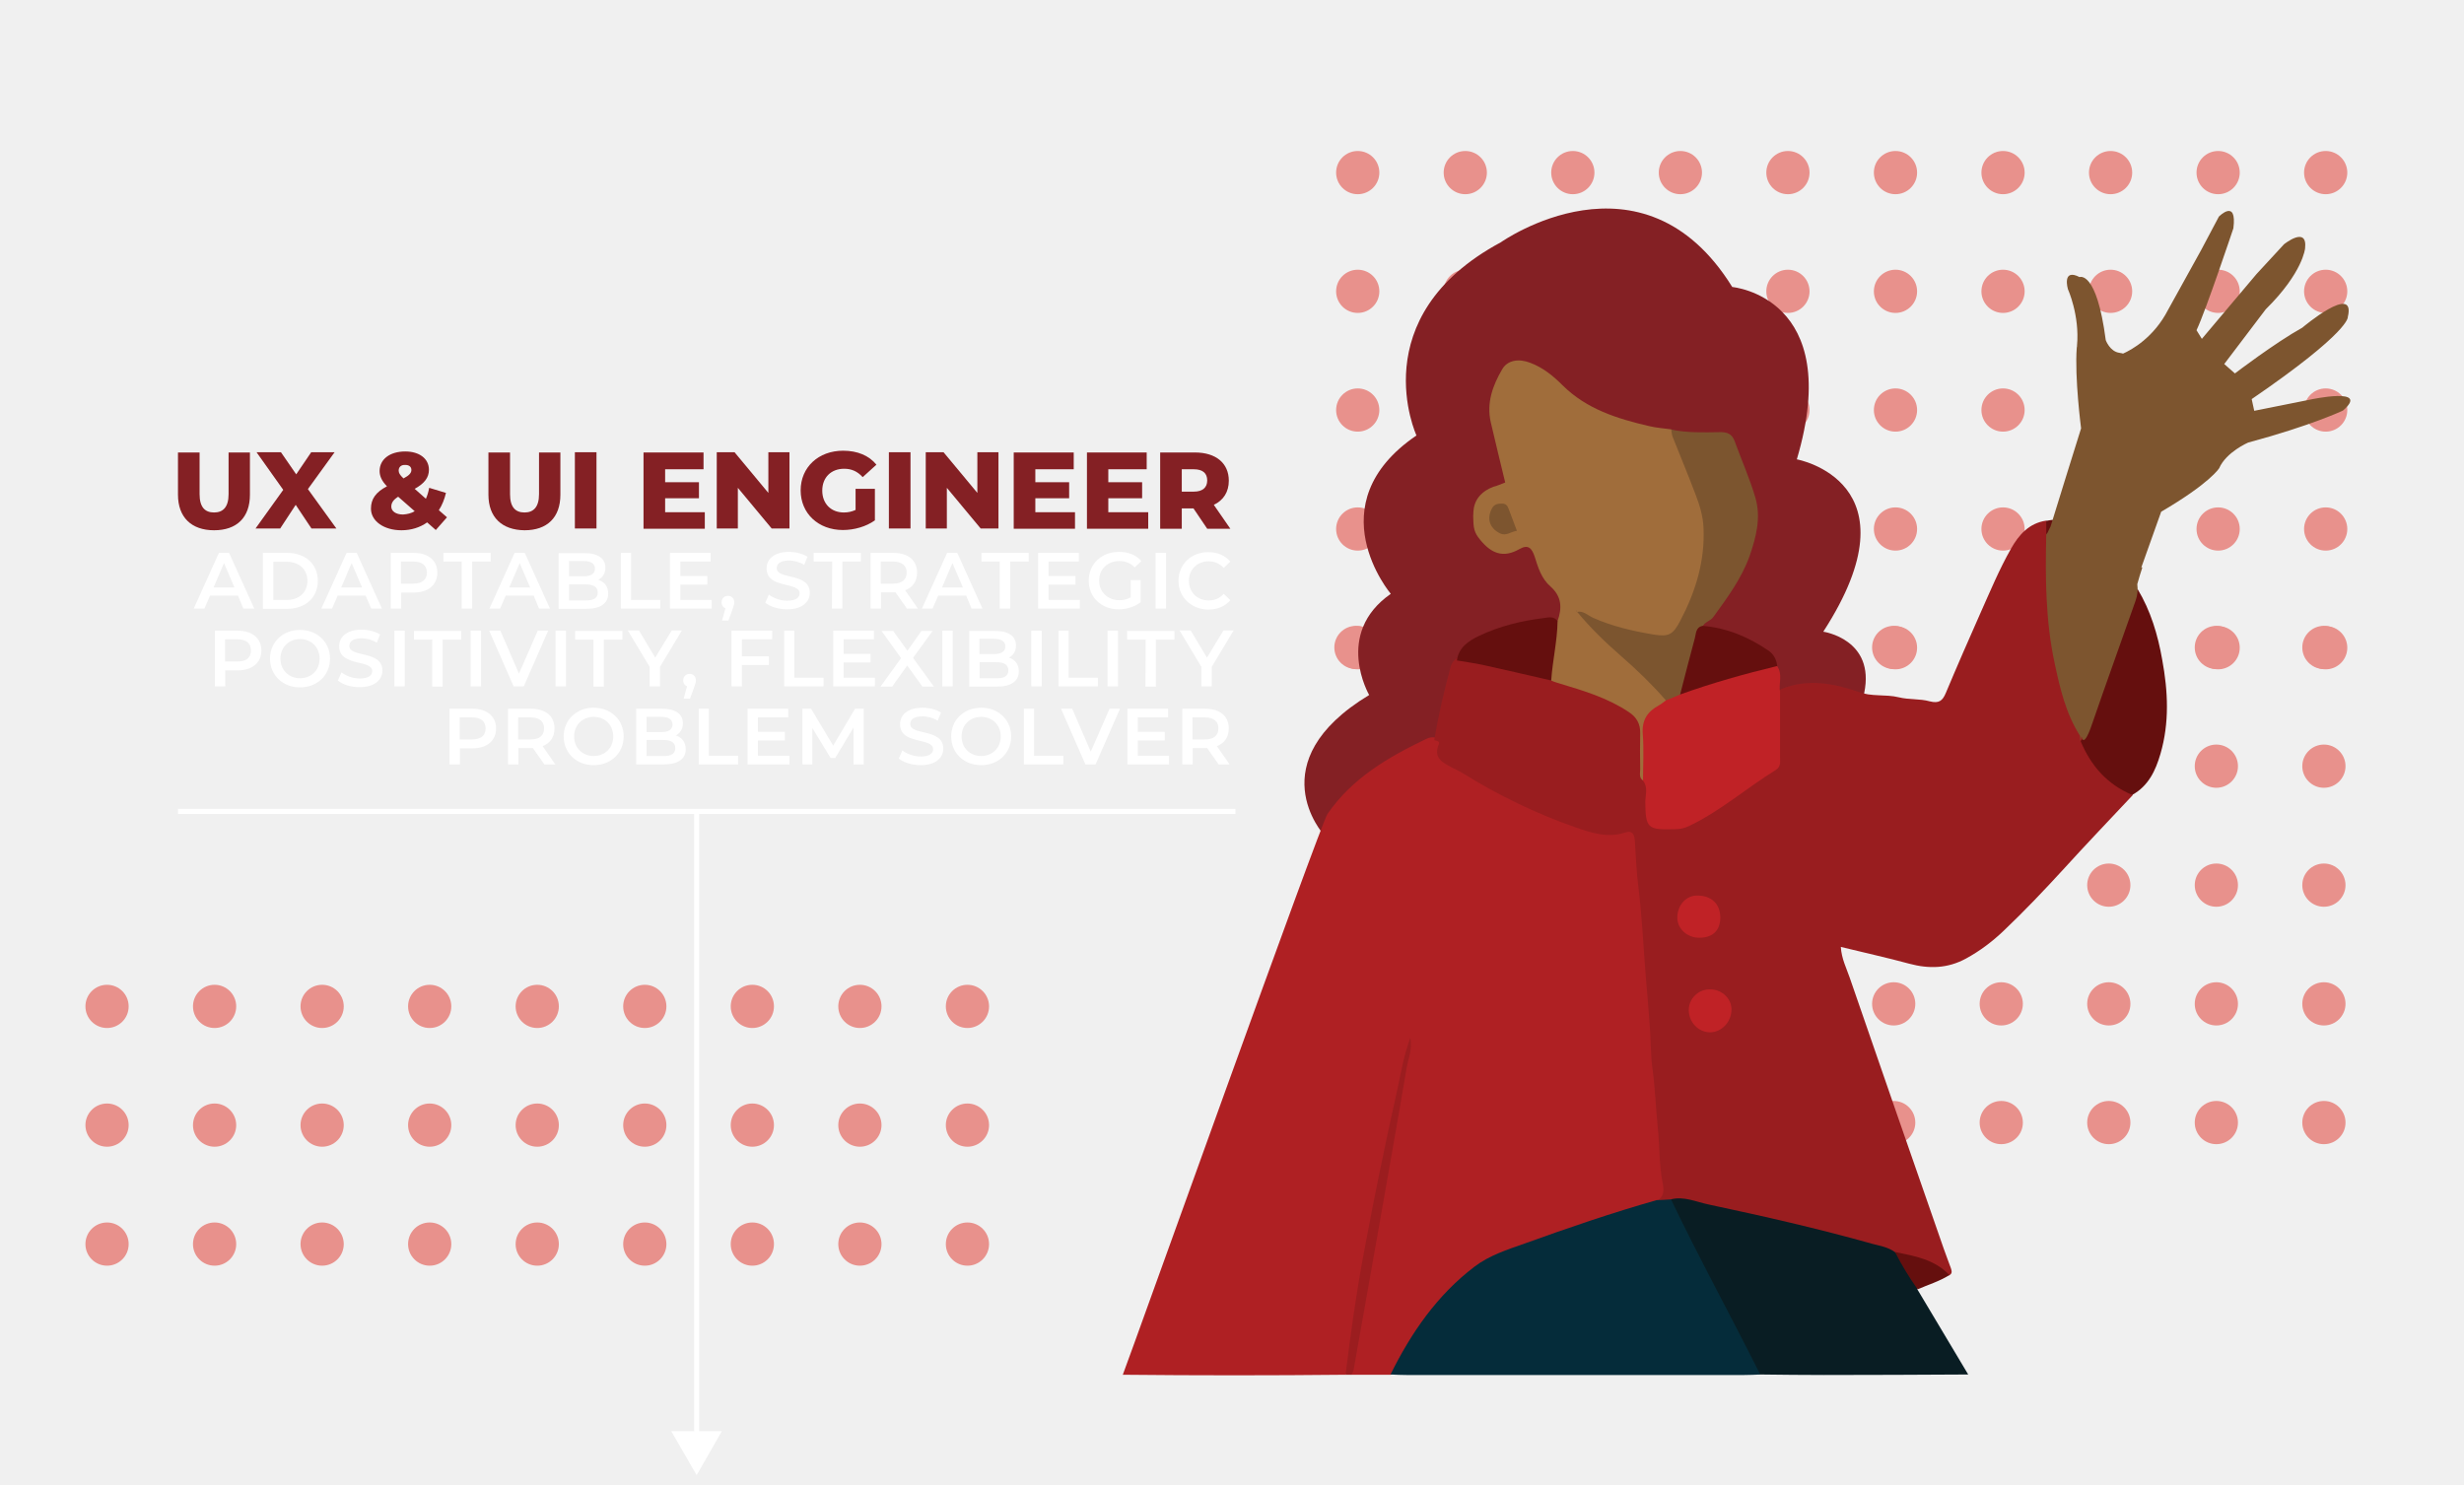
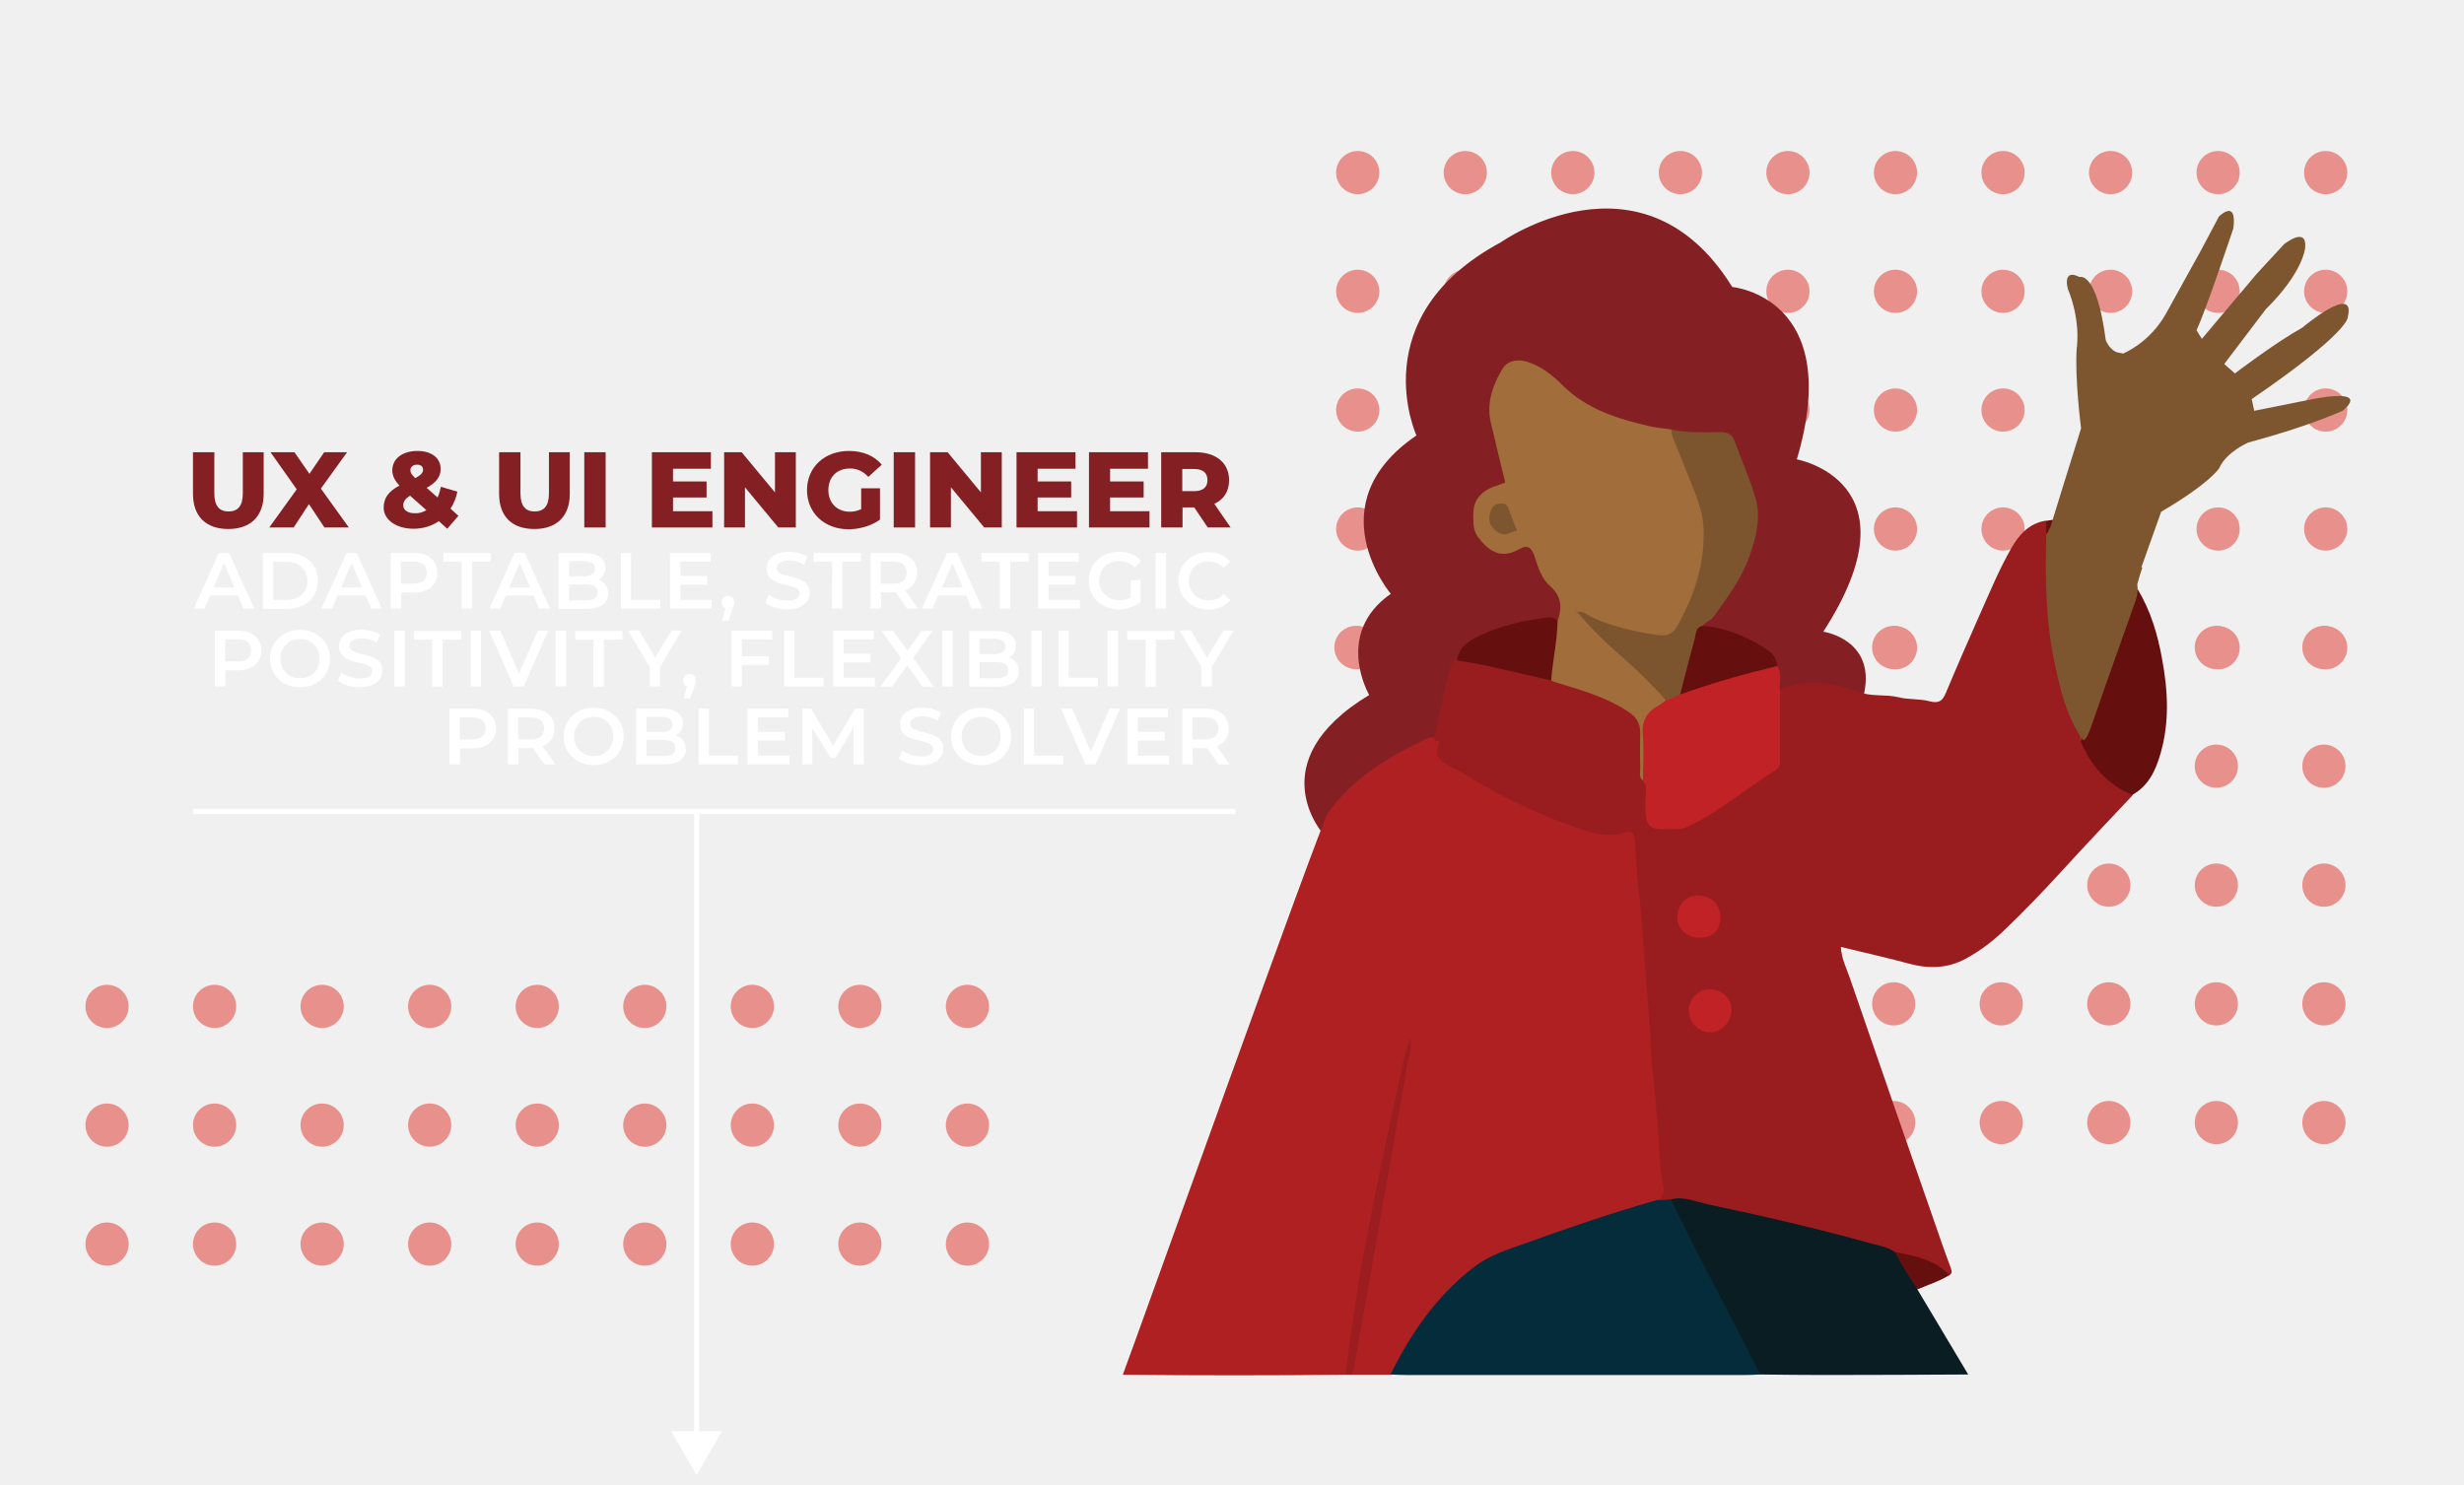
<svg xmlns="http://www.w3.org/2000/svg" version="1.1" id="Layer_1" x="0px" y="0px" viewBox="0 0 969.1 583.9" style="enable-background:new 0 0 969.1 583.9;" xml:space="preserve">
  <style type="text/css">
	.st0{fill:#E8918C;}
	.st1{fill:#842024;}
	.st2{fill:#AF2023;}
	.st3{fill:#991D1F;}
	.st4{fill:#091D23;}
	.st5{fill:#650F0E;}
	.st6{fill:#052C3A;}
	.st7{fill:#9B1D1F;}
	.st8{fill:#A06D3B;}
	.st9{fill:#C02226;}
	.st10{fill:#7C552F;}
	.st11{fill:#7D552F;}
	.st12{fill:none;stroke:#FFFFFF;stroke-width:2;stroke-miterlimit:10;}
	.st13{fill:#FFFFFF;}
</style>
  <g id="Layer_2_1_">
</g>
  <g id="Layer_4_copy">
    <g>
      <g>
        <g>
          <circle class="st0" cx="380.5" cy="395.9" r="8.5" />
          <circle class="st0" cx="380.5" cy="442.6" r="8.5" />
          <circle class="st0" cx="380.5" cy="489.4" r="8.5" />
        </g>
        <g>
          <circle class="st0" cx="338.2" cy="395.9" r="8.5" />
          <circle class="st0" cx="338.2" cy="442.6" r="8.5" />
          <circle class="st0" cx="338.2" cy="489.4" r="8.5" />
        </g>
        <g>
          <circle class="st0" cx="295.9" cy="395.9" r="8.5" />
          <circle class="st0" cx="295.9" cy="442.6" r="8.5" />
          <circle class="st0" cx="295.9" cy="489.4" r="8.5" />
        </g>
        <g>
          <circle class="st0" cx="253.6" cy="395.9" r="8.5" />
          <circle class="st0" cx="253.6" cy="442.6" r="8.5" />
          <circle class="st0" cx="253.6" cy="489.4" r="8.5" />
        </g>
        <g>
          <circle class="st0" cx="211.3" cy="395.9" r="8.5" />
          <circle class="st0" cx="211.3" cy="442.6" r="8.5" />
          <circle class="st0" cx="211.3" cy="489.4" r="8.5" />
        </g>
        <g>
          <circle class="st0" cx="169" cy="395.9" r="8.5" />
          <circle class="st0" cx="169" cy="442.6" r="8.5" />
          <circle class="st0" cx="169" cy="489.4" r="8.5" />
        </g>
        <g>
          <circle class="st0" cx="126.7" cy="395.9" r="8.5" />
          <circle class="st0" cx="126.7" cy="442.6" r="8.5" />
          <circle class="st0" cx="126.7" cy="489.4" r="8.5" />
        </g>
        <g>
          <circle class="st0" cx="84.4" cy="395.9" r="8.5" />
          <circle class="st0" cx="84.4" cy="442.6" r="8.5" />
          <circle class="st0" cx="84.4" cy="489.4" r="8.5" />
        </g>
        <g>
          <circle class="st0" cx="42.1" cy="395.9" r="8.5" />
          <circle class="st0" cx="42.1" cy="442.6" r="8.5" />
          <circle class="st0" cx="42.1" cy="489.4" r="8.5" />
        </g>
      </g>
    </g>
    <g>
      <g>
        <g>
          <circle class="st0" cx="914.7" cy="67.9" r="8.5" />
          <circle class="st0" cx="914.7" cy="114.6" r="8.5" />
          <circle class="st0" cx="914.7" cy="161.3" r="8.5" />
          <circle class="st0" cx="914.7" cy="208.1" r="8.5" />
          <circle class="st0" cx="914.7" cy="254.8" r="8.5" />
        </g>
        <g>
          <circle class="st0" cx="872.4" cy="67.9" r="8.5" />
          <circle class="st0" cx="872.4" cy="114.6" r="8.5" />
          <circle class="st0" cx="872.4" cy="161.3" r="8.5" />
          <circle class="st0" cx="872.4" cy="208.1" r="8.5" />
          <circle class="st0" cx="872.4" cy="254.8" r="8.5" />
        </g>
        <g>
          <circle class="st0" cx="830.1" cy="67.9" r="8.5" />
          <circle class="st0" cx="830.1" cy="114.6" r="8.5" />
          <circle class="st0" cx="830.1" cy="161.3" r="8.5" />
          <circle class="st0" cx="830.1" cy="208.1" r="8.5" />
          <circle class="st0" cx="830.1" cy="254.8" r="8.5" />
        </g>
        <g>
          <circle class="st0" cx="787.8" cy="67.9" r="8.5" />
          <circle class="st0" cx="787.8" cy="114.6" r="8.5" />
          <circle class="st0" cx="787.8" cy="161.3" r="8.5" />
          <circle class="st0" cx="787.8" cy="208.1" r="8.5" />
          <circle class="st0" cx="787.8" cy="254.8" r="8.5" />
        </g>
        <g>
          <circle class="st0" cx="745.5" cy="67.9" r="8.5" />
          <circle class="st0" cx="745.5" cy="114.6" r="8.5" />
          <circle class="st0" cx="745.5" cy="161.3" r="8.5" />
          <circle class="st0" cx="745.5" cy="208.1" r="8.5" />
          <circle class="st0" cx="745.5" cy="254.8" r="8.5" />
        </g>
        <g>
          <circle class="st0" cx="703.2" cy="67.9" r="8.5" />
          <circle class="st0" cx="703.2" cy="114.6" r="8.5" />
          <circle class="st0" cx="703.2" cy="161.3" r="8.5" />
          <circle class="st0" cx="703.2" cy="208.1" r="8.5" />
          <circle class="st0" cx="703.2" cy="254.8" r="8.5" />
        </g>
        <g>
          <circle class="st0" cx="660.9" cy="67.9" r="8.5" />
          <circle class="st0" cx="660.9" cy="114.6" r="8.5" />
          <circle class="st0" cx="660.9" cy="161.3" r="8.5" />
          <circle class="st0" cx="660.9" cy="208.1" r="8.5" />
          <circle class="st0" cx="660.9" cy="254.8" r="8.5" />
        </g>
        <g>
          <circle class="st0" cx="618.6" cy="67.9" r="8.5" />
          <circle class="st0" cx="618.6" cy="114.6" r="8.5" />
          <circle class="st0" cx="618.6" cy="161.3" r="8.5" />
          <circle class="st0" cx="618.6" cy="208.1" r="8.5" />
          <circle class="st0" cx="618.6" cy="254.8" r="8.5" />
        </g>
        <g>
          <circle class="st0" cx="576.3" cy="67.9" r="8.5" />
          <circle class="st0" cx="576.3" cy="114.6" r="8.5" />
          <circle class="st0" cx="576.3" cy="161.3" r="8.5" />
          <circle class="st0" cx="576.3" cy="208.1" r="8.5" />
          <circle class="st0" cx="576.3" cy="254.8" r="8.5" />
        </g>
        <g>
          <circle class="st0" cx="534" cy="67.9" r="8.5" />
          <circle class="st0" cx="534" cy="114.6" r="8.5" />
          <circle class="st0" cx="534" cy="161.3" r="8.5" />
          <circle class="st0" cx="534" cy="208.1" r="8.5" />
          <circle class="st0" cx="534" cy="254.8" r="8.5" />
        </g>
      </g>
      <g>
        <g>
          <circle class="st0" cx="914" cy="254.7" r="8.5" />
          <circle class="st0" cx="914" cy="301.4" r="8.5" />
          <circle class="st0" cx="914" cy="348.2" r="8.5" />
          <circle class="st0" cx="914" cy="394.9" r="8.5" />
          <circle class="st0" cx="914" cy="441.6" r="8.5" />
        </g>
        <g>
          <circle class="st0" cx="871.7" cy="254.7" r="8.5" />
          <circle class="st0" cx="871.7" cy="301.4" r="8.5" />
          <circle class="st0" cx="871.7" cy="348.2" r="8.5" />
          <circle class="st0" cx="871.7" cy="394.9" r="8.5" />
          <circle class="st0" cx="871.7" cy="441.6" r="8.5" />
        </g>
        <g>
          <circle class="st0" cx="829.4" cy="254.7" r="8.5" />
          <circle class="st0" cx="829.4" cy="301.4" r="8.5" />
          <circle class="st0" cx="829.4" cy="348.2" r="8.5" />
          <circle class="st0" cx="829.4" cy="394.9" r="8.5" />
          <circle class="st0" cx="829.4" cy="441.6" r="8.5" />
        </g>
        <g>
          <circle class="st0" cx="787.1" cy="254.7" r="8.5" />
          <circle class="st0" cx="787.1" cy="301.4" r="8.5" />
          <circle class="st0" cx="787.1" cy="348.2" r="8.5" />
          <circle class="st0" cx="787.1" cy="394.9" r="8.5" />
          <circle class="st0" cx="787.1" cy="441.6" r="8.5" />
        </g>
        <g>
          <circle class="st0" cx="744.8" cy="254.7" r="8.5" />
          <circle class="st0" cx="744.8" cy="301.4" r="8.5" />
          <circle class="st0" cx="744.8" cy="348.2" r="8.5" />
          <circle class="st0" cx="744.8" cy="394.9" r="8.5" />
          <circle class="st0" cx="744.8" cy="441.6" r="8.5" />
        </g>
        <g>
          <circle class="st0" cx="702.5" cy="254.7" r="8.5" />
          <circle class="st0" cx="702.5" cy="301.4" r="8.5" />
          <circle class="st0" cx="702.5" cy="348.2" r="8.5" />
          <circle class="st0" cx="702.5" cy="394.9" r="8.5" />
          <circle class="st0" cx="702.5" cy="441.6" r="8.5" />
        </g>
        <g>
          <circle class="st0" cx="660.2" cy="254.7" r="8.5" />
          <circle class="st0" cx="660.2" cy="301.4" r="8.5" />
          <circle class="st0" cx="660.2" cy="348.2" r="8.5" />
          <circle class="st0" cx="660.2" cy="394.9" r="8.5" />
          <circle class="st0" cx="660.2" cy="441.6" r="8.5" />
        </g>
        <g>
          <circle class="st0" cx="617.9" cy="254.7" r="8.5" />
          <circle class="st0" cx="617.9" cy="301.4" r="8.5" />
          <circle class="st0" cx="617.9" cy="348.2" r="8.5" />
          <circle class="st0" cx="617.9" cy="394.9" r="8.5" />
          <circle class="st0" cx="617.9" cy="441.6" r="8.5" />
        </g>
        <g>
          <circle class="st0" cx="575.6" cy="254.7" r="8.5" />
          <circle class="st0" cx="575.6" cy="301.4" r="8.5" />
          <circle class="st0" cx="575.6" cy="348.2" r="8.5" />
          <circle class="st0" cx="575.6" cy="394.9" r="8.5" />
          <circle class="st0" cx="575.6" cy="441.6" r="8.5" />
        </g>
        <g>
          <circle class="st0" cx="533.3" cy="254.7" r="8.5" />
          <circle class="st0" cx="533.3" cy="301.4" r="8.5" />
          <circle class="st0" cx="533.3" cy="348.2" r="8.5" />
          <circle class="st0" cx="533.3" cy="394.9" r="8.5" />
          <circle class="st0" cx="533.3" cy="441.6" r="8.5" />
        </g>
      </g>
    </g>
  </g>
  <g id="Layer_1_1_">
    <g>
      <path class="st1" d="M520.6,328.3c0,0-25.8-28.5,17.9-54.9c0,0-14-24.1,8.5-39.8c0,0-29.7-35.2,10.1-62.3c0,0-21.5-46.6,33.2-76    c0,0,55.7-39.4,91,17.6c0,0,44.3,3.9,25.4,67.8c0,0,48.6,8.8,10.4,67.8c0,0,20.5,2.9,16.1,24.1    C728.9,293.9,883.7,349.3,520.6,328.3z" />
      <path class="st2" d="M529.2,540.8c-29.2,0.3-58.4,0.3-87.6,0c4.1-10.7,77.7-216.5,80.5-220.6c9.7-14.1,23.8-22.3,38.8-29.5    c1.4-0.7,2.9-0.9,4.4-0.3c0.7,0.3,1.6,0.8,1.6,1.5c0.5,6.2,5.4,8.4,9.9,11c15.2,8.6,30.5,16.8,47.3,21.7c4.3,1.3,8.7,1.9,13.3,1.4    c5.1-0.5,6.9,1,7.5,6c1.7,13,2.3,26,3.4,39.1c1.4,17.1,2.7,34.2,4.1,51.4c1.2,14.7,2.3,29.4,3.4,44.1c0.2,2.5-0.5,4.8-2.7,6.4    c-1.8,1.5-4,2-6.1,2.7c-15.6,4.5-30.8,10.5-46.4,15.2c-17.9,5.4-30.3,17.2-40.7,31.8c-2.9,4.1-5.6,8.4-8.1,12.8    c-1.2,2.1-2.6,4.1-4.8,5.3c-5.2,0-10.4,0-15.6,0c-1.2-6.6,1-12.9,2-19.3c2.6-16.5,5.5-33,8.7-49.4c3.7-19,7.3-38,11.2-57    c0.3-1.2,0.3-2.6,0.6-2.8c-1.5,6.9-21.7,115.3-22.5,122.3C531.2,536.8,531,539.1,529.2,540.8z" />
      <path class="st3" d="M835.9,309.4c-8-4.5-12.7-11.9-16.9-19.7c-4.6-11.2-8-22.8-10-34.8c-2.4-14.8-1.8-29.7-2.1-44.6    c-0.5-1.9-0.4-4-2.1-5.5c-6.8,1-10.8,5.6-13.9,11.1c-4.6,8.1-8.2,16.8-12,25.3c-4.6,10.4-9.2,20.9-13.6,31.4    c-1.3,3.1-2.7,4.2-6.3,3.3c-3.9-1.1-8.2-0.6-12.2-1.6c-5.3-1.3-10.9-0.1-16-2.2c-10-3.4-20.1-5.2-30.3-1c-2.4,2.1-2.3,5-2.4,7.7    c-0.1,5.8,0,11.6-0.1,17.4c0,2.6-0.7,4.8-2.9,6.3c-9.3,6.2-18.1,13.2-27.9,18.6c-3.7,2-7.5,3.1-11.8,2.8c-3.8-0.2-5.9-1.7-5.8-5.8    c0.1-4.1,0.2-8.2-1.3-12.2c-2.4-5-1.6-10.3-1.4-15.5c0.3-6.6-2.5-11.1-8.1-14.1c-8.9-4.8-18.4-8.4-28.4-10.4    c-9.6-2.9-19.4-5.3-29.3-7.1c-2.7-0.5-5.5-1.3-8.2,0.2c-1.1,0.8-1.9,1.8-2.3,3.1c-2.6,9.6-4.9,19.3-6.5,29.1    c0.9,0.2,2.3,0.4,1.8,1.5c-2.3,5.5,1.5,7.3,5.3,9.3c1.3,0.7,2.7,1.3,4,2.1c14,8.7,28.8,15.9,44.3,21.3c6.2,2.2,12.8,4.4,19.7,2.1    c2.6-0.9,3.6,0.5,3.8,3.2c0.4,6.1,0.6,12.3,1.4,18.4c1.4,11.3,1.9,22.6,2.8,33.9c0.6,7,1.2,14.1,1.7,21.2c0.4,5.4,0.3,10.8,1,16.1    c1.1,7.7,1.3,15.6,2.1,23.3c0.8,7.4,0.5,14.9,2,22.2c0.5,2.5,0.4,4.9-2.1,6.4c1.3,2,3.2,2,5.2,1.9c1.3-0.3,2.4-0.6,3.8-0.3    c28.1,6,56.1,12,83.6,20.3c1.9,0.2,3.6,0.8,5.4,1.3c5.8,1.7,10.9,4.8,16.7,6.3c1.4-0.7,1-1.8,0.7-2.8c-0.9-2.6-2-5.2-2.9-7.9    c-12.3-35.4-24.7-70.9-36.9-106.4c-1.3-3.8-3.2-7.4-3.5-12.1c9.3,2.3,18.1,4.2,26.9,6.6c7.8,2.1,15.1,1.9,22.3-2    c5.5-3,10.4-6.7,14.9-11c8.1-7.7,15.9-15.9,23.5-24.2c8.9-9.8,18.1-19.4,27.2-29.1C838.4,311,837.2,310.1,835.9,309.4z" />
      <path class="st4" d="M657.2,471.8c5.1-1.3,9.9,1,14.7,2c21.6,4.6,43.2,9.5,64.5,15.5c3,0.8,6.2,1.3,8.8,3.2    c5,3.7,8.3,8.4,8.9,14.7c6.7,11.2,13.3,22.3,20,33.5c-18.9,0.1-37.8,0.2-56.7,0.2c-8.4,0-16.8-0.1-25.2-0.2    c-2.5-0.9-3.8-2.9-4.9-5.1c-9.4-18.9-19.7-37.3-28.7-56.4C657.6,476.9,655.8,474.6,657.2,471.8z" />
      <path class="st5" d="M818.3,291.5c1.7-1.4,1.9-3.5,2.6-5.4c6.2-17.5,12.4-35,18.7-52.5c0.2-0.7,0.7-1.3,1.1-1.9    c5.2,8.6,8,18.1,9.7,27.8c2.3,12.4,2.9,24.8-0.7,37.1c-1.9,6.5-4.7,12.6-11.1,16.1C828.8,308.6,822.3,301.2,818.3,291.5z" />
      <path class="st5" d="M754.2,507.2c-3.3-4.7-6.3-9.6-8.9-14.7c7.7,1.6,15.6,2.9,21.4,9.1C762.7,504.1,758.3,505.4,754.2,507.2z" />
      <path class="st5" d="M804.8,204.9c0,1.9,0,3.7,0,5.6c1.2-1.8,4.6-3.5,2.5-6C807,204.5,805.2,204.8,804.8,204.9z" />
      <path class="st6" d="M657.2,471.8c11.1,23.2,23.6,45.9,35.1,68.9c-2.1,0.1-4.1,0.2-6.2,0.2c-44.3,0-88.6,0-133,0    c-2.1,0-4.1-0.1-6.2-0.2c8.1-16.4,18.3-31.2,33-42.4c5.9-4.5,12.9-6.7,19.7-9.1c17.2-6.2,34.4-12.1,52-17.1    C653.6,472.1,655.4,471.9,657.2,471.8z" />
      <path class="st7" d="M529.2,540.8c2-16,4.2-32,7.2-47.9c4-21.6,8.4-43,13.2-64.4c1.4-6.4,2.4-13,5.1-20.3    c0.8,4.9-0.8,8.2-1.4,11.6c-2.7,15.9-5.5,31.8-8.3,47.7c-1.9,11-3.9,21.9-5.8,32.9c-2.3,12.8-4.5,25.6-6.8,38.4    c-0.1,0.7-0.6,1.4-0.9,2C530.7,540.8,529.9,540.8,529.2,540.8z" />
      <path class="st8" d="M612.6,244.3c1.8-5.1,1.7-9.6-2.8-13.6c-3.5-3-4.9-7.5-6.2-11.7c-1.1-3.3-2.5-5-6-3c-6.3,3.6-11,1.8-15.4-3.6    c-2.5-3-2.7-4.6-2.8-9.5c0.3-0.7-1.1-7.9,7.9-11.4c1.4-0.3,2.8-1,4.7-1.7c-1.9-8-3.9-15.9-5.7-23.8c-1.7-7.5,0.8-14.4,4.5-20.7    c2.1-3.7,6.6-4.3,11-2.6c5.1,1.9,9.1,5.2,12.8,8.9c9.5,9.4,21.5,13.1,33.9,16c2.9,0.7,5.9,0.9,8.8,1.3c2.2,1.6,3.4,3.9,4.4,6.4    c2.3,5.9,4.6,11.9,6.9,17.8c7.4,19.4,2.4,37.1-7.3,54.2c-1.7,3-4.6,4.6-8,4.4c-10.9-0.8-21.6-2.4-30.5-9.4c0.1,0.1-0.1,0,0,0    c10.5,8.9,20.5,18.1,30.1,27.8c1.8,1.8,3.9,3.7,2.8,6.8c-7.3,5-7.8,12.3-7.3,20.2c0.2,3.4,1,7.2-2.1,10c-1.8-1.1-1.2-3-1.2-4.6    c-0.1-4.7-0.1-9.4,0-14c0.1-3.7-1.4-6.4-4.5-8.4c-8.2-5.5-17.5-8.3-26.8-11.1c-1.2-0.4-2.5-0.7-3.7-1.3c-3.1-3.2-1.4-7.1-1-10.5    C609.7,252.8,608.9,247.9,612.6,244.3z" />
      <path class="st9" d="M646.2,307.1c0-6.1,0.4-12.3-0.1-18.4c-0.4-5.5,1.9-8.8,6.3-11.2c1-0.5,1.8-1.3,2.7-1.9    c1-2.6,3.1-3.5,5.6-3.9c10.2-4.9,21.1-7.3,31.9-10.1c2.2-0.5,4.4-1.2,6.4,0.5c2.2,3.2,0.5,6.8,1.1,10.1c0,8.6,0,17.2,0,25.7    c0,1.8,0.4,3.7-1.7,5c-11.5,7.1-21.8,16.2-34.2,22.1c-1.7,0.8-3.5,1.2-5.4,1.2c-10.9,0.3-11.6-0.3-11.7-11    C647.2,312.5,648.2,309.6,646.2,307.1z" />
      <path class="st5" d="M612.6,244.3c-0.1,7.9-2,15.6-2.5,23.4c-9.1-2.1-18.1-4.2-27.2-6.2c-3.3-0.7-6.6-1.1-9.9-1.7    c0.7-5.1,4.6-7.7,8.6-9.6c8.1-3.9,16.8-6,25.8-7.1C609.2,242.8,611.2,242.4,612.6,244.3z" />
      <path class="st9" d="M668.3,368.9c-4.6,0-8.5-3.4-8.6-7.7c-0.1-4.9,3.3-9.1,8.1-8.9c5.1,0.1,8.8,3,8.8,8.8    C676.5,366.1,673.6,368.9,668.3,368.9z" />
      <path class="st9" d="M672.4,389.2c4.6-0.1,8.5,3.4,8.6,7.7c0.1,5-3.8,9.2-8.5,9.2c-4.6-0.1-8.3-4-8.3-8.8    C664.2,392.9,667.9,389.2,672.4,389.2z" />
      <path class="st10" d="M660.8,273.2c-1.9,0.8-3.7,1.6-5.6,2.3c-5.4-6.2-11.3-11.9-17.5-17.3s-12.1-11.1-17.4-17.5l0,0    c2.5-0.5,4.2,1.4,6.2,2.3c7.6,3.4,15.5,5.2,23.7,6.6c6.2,1,7.8,0.1,10.7-5.5c6-11.4,9.7-23.4,9.1-36.5c-0.2-4.6-1.5-8.8-3.1-13    c-2.9-7.7-6.1-15.3-9.1-22.9c-0.3-0.8-0.3-1.8-0.5-2.7c6.3,1.3,12.6,1.1,19,1c3-0.1,5,0.7,6,3.7c2.7,7.4,5.9,14.6,8.1,22.1    c2.3,7.8,0.3,15.5-2.3,23c-3.2,8.9-8.8,16.4-14.3,24c-1.1,1.5-3.3,1.8-4.2,3.7c-1,7.9-3.9,15.4-5.9,23.1    C663.4,271,662,272.1,660.8,273.2z" />
      <path class="st5" d="M660.8,273.2c1.9-7.4,3.8-14.8,5.8-22.2c0.5-1.8,0.3-4.3,3.1-4.8c9.5,0.8,18,4.4,25.8,9.7    c2.1,1.4,3.2,3.6,3.5,6.1C686.1,265.1,673.3,268.7,660.8,273.2z" />
      <path class="st11" d="M596.6,208.8c-2.6,0.4-4.2,2.2-6.7,1c-4.1-2.1-5.3-5.9-3-10c0.9-1.5,2.3-1.7,3.8-1.7c1.6,0,2.2,0.8,2.7,2.2    C594.3,202.9,595.4,205.4,596.6,208.8z" />
      <path class="st10" d="M620.3,240.7c-0.2-0.2-0.3-0.3-0.5-0.5c0.1,0,0.2,0,0.3,0.1C620.2,240.5,620.2,240.6,620.3,240.7    L620.3,240.7z" />
      <path class="st11" d="M908.6,157.2l-22,4.4l-1-4.6c39-26.7,37.8-32.3,37.8-32.3c3.3-13.7-17.9,4.2-17.9,4.2    c-10.8,6-26.5,18-26.5,18l-4.2-3.7l16.3-21.5c14.7-14.5,15.5-24,15.5-24c1-9.1-8.3-1.6-8.3-1.6l-10.8,11.7L866,133.3l-2.1-3.4    c3.6-7.5,14.5-40.1,14.5-40.1c1.5-11.9-5.7-4.6-5.7-4.6l-7,13.2l-13,23.5c-5.6,10.9-14.3,15.7-17.7,17.2c-0.3-0.1-0.7-0.2-1.4-0.3    c-3.8-0.5-5.4-5-5.4-5c-3.6-27.6-10.3-24.8-10.3-24.8c-7-3.6-4.6,4.7-4.6,4.7s4.7,10.4,3.6,22.2c0,0.3,0,0.6-0.1,0.8    c-0.9,11.9,1.7,31.8,1.7,31.8s-12,38.4-12,38.6c-1.2,2.2-0.8,2.1-1.7,3.1c-0.4,17-0.3,34,3.3,50.7c2.1,9.9,4.4,19.8,10,28.6l0.1,2    l0.5-1.9c0.8,4.8,3.6-3.1,4.3-5.3c5.5-16,11.3-31.9,16.9-47.9c0.8-2.2,1-4.3,0.7-6.6c0.6-2.2,1.3-4.5,2-6.6c-0.1,0-0.2,0-0.4,0    l7.8-21.9c19.2-11.2,22.8-17.1,22.8-17.1c2.8-6.4,11.4-10.1,11.4-10.1c24.9-6.7,37.3-12.6,37.3-12.6    C932.5,152,908.6,157.2,908.6,157.2z" />
    </g>
  </g>
-   <line class="st12" x1="70" y1="319.2" x2="485.9" y2="319.2" />
+   <line class="st12" x1="75.9" y1="319.2" x2="485.9" y2="319.2" />
  <g>
    <g>
      <line class="st12" x1="274" y1="318.4" x2="274" y2="565.9" />
      <g>
        <polygon class="st13" points="264,563 274,580.3 283.9,563    " />
      </g>
    </g>
  </g>
  <g>
    <path class="st13" d="M93.6,234.3h-11l-2.2,5.1h-4.2l9.9-21.9h4l9.9,21.9h-4.3L93.6,234.3z M92.2,231.1l-4.1-9.6l-4.1,9.6H92.2z" />
    <path class="st13" d="M103.4,217.5h9.6c7.1,0,12,4.4,12,11s-4.9,11-12,11h-9.6V217.5z M112.8,236c4.9,0,8.1-3,8.1-7.5   s-3.2-7.5-8.1-7.5h-5.3v15H112.8z" />
    <path class="st13" d="M143.8,234.3h-11l-2.2,5.1h-4.2l9.9-21.9h4l9.9,21.9H146L143.8,234.3z M142.4,231.1l-4.1-9.6l-4.1,9.6H142.4z   " />
    <path class="st13" d="M172,225.3c0,4.8-3.6,7.8-9.3,7.8h-4.9v6.3h-4.1v-21.9h9C168.4,217.5,172,220.4,172,225.3z M167.9,225.3   c0-2.8-1.8-4.4-5.4-4.4h-4.8v8.7h4.8C166,229.6,167.9,228,167.9,225.3z" />
    <path class="st13" d="M181.7,220.9h-7.3v-3.4H193v3.4h-7.3v18.5h-4.1v-18.5H181.7z" />
    <path class="st13" d="M209.9,234.3h-11l-2.2,5.1h-4.2l9.9-21.9h4l9.9,21.9H212L209.9,234.3z M208.5,231.1l-4.1-9.6l-4.1,9.6H208.5z   " />
    <path class="st13" d="M239.2,233.5c0,3.8-2.9,6-8.6,6h-10.9v-21.9H230c5.3,0,8.1,2.2,8.1,5.7c0,2.3-1.1,3.9-2.8,4.8   C237.6,228.8,239.2,230.6,239.2,233.5z M223.8,220.7v6h5.8c2.8,0,4.4-1,4.4-3s-1.6-3-4.4-3H223.8z M235.1,233.1   c0-2.2-1.7-3.2-4.7-3.2h-6.6v6.3h6.6C233.4,236.2,235.1,235.3,235.1,233.1z" />
    <path class="st13" d="M244.1,217.5h4.1V236h11.5v3.4h-15.5v-21.9H244.1z" />
    <path class="st13" d="M279.9,236v3.4h-16.4v-21.9h16v3.4h-11.9v5.7h10.6v3.4h-10.6v6L279.9,236L279.9,236z" />
    <path class="st13" d="M288.8,237c0,0.7-0.2,1.3-0.7,2.7l-1.6,4.4H284l1.3-4.8c-0.9-0.4-1.5-1.2-1.5-2.3c0-1.6,1.1-2.6,2.5-2.6   C287.8,234.4,288.8,235.5,288.8,237z" />
    <path class="st13" d="M301,237.1l1.4-3.2c1.8,1.4,4.5,2.4,7.2,2.4c3.4,0,4.9-1.2,4.9-2.9c0-4.7-13-1.6-13-9.8   c0-3.5,2.8-6.5,8.8-6.5c2.6,0,5.4,0.7,7.3,1.9l-1.3,3.2c-2-1.2-4.1-1.7-6-1.7c-3.4,0-4.8,1.3-4.8,3c0,4.7,13,1.6,13,9.7   c0,3.5-2.9,6.5-8.9,6.5C306.3,239.7,302.9,238.7,301,237.1z" />
    <path class="st13" d="M327.3,220.9H320v-3.4h18.6v3.4h-7.3v18.5h-4.1L327.3,220.9L327.3,220.9z" />
    <path class="st13" d="M356.7,239.4l-4.5-6.4c-0.3,0-0.6,0-0.8,0h-4.9v6.4h-4.1v-21.9h9c5.8,0,9.3,2.9,9.3,7.8   c0,3.3-1.7,5.8-4.7,6.9l5,7.2H356.7z M351.2,220.9h-4.8v8.7h4.8c3.6,0,5.4-1.6,5.4-4.4C356.6,222.5,354.7,220.9,351.2,220.9z" />
    <path class="st13" d="M380,234.3h-11l-2.2,5.1h-4.2l9.9-21.9h4l9.9,21.9h-4.3L380,234.3z M378.7,231.1l-4.1-9.6l-4.1,9.6H378.7z" />
    <path class="st13" d="M393.2,220.9H386v-3.4h18.6v3.4h-7.3v18.5h-4.1V220.9z" />
    <path class="st13" d="M424.7,236v3.4h-16.4v-21.9h16v3.4h-11.9v5.7H423v3.4h-10.6v6L424.7,236L424.7,236z" />
    <path class="st13" d="M444.7,228.2h3.9v8.7c-2.3,1.8-5.5,2.8-8.6,2.8c-6.8,0-11.8-4.7-11.8-11.3c0-6.5,5-11.3,11.9-11.3   c3.7,0,6.7,1.2,8.8,3.6l-2.6,2.5c-1.7-1.7-3.7-2.5-6-2.5c-4.7,0-8,3.2-8,7.7c0,4.4,3.3,7.7,7.9,7.7c1.6,0,3.1-0.3,4.5-1.1   L444.7,228.2L444.7,228.2z" />
    <path class="st13" d="M454.5,217.5h4.1v21.9h-4.1V217.5z" />
    <path class="st13" d="M463.5,228.5c0-6.5,5-11.3,11.7-11.3c3.6,0,6.6,1.3,8.7,3.7l-2.6,2.5c-1.6-1.7-3.6-2.6-5.9-2.6   c-4.5,0-7.8,3.2-7.8,7.7s3.3,7.7,7.8,7.7c2.3,0,4.3-0.8,5.9-2.6l2.6,2.5c-2,2.4-5.1,3.7-8.7,3.7C468.6,239.7,463.5,235,463.5,228.5   z" />
    <path class="st13" d="M102.8,255.9c0,4.8-3.6,7.8-9.3,7.8h-4.9v6.3h-4.1v-21.9h9C99.2,248.1,102.8,251.1,102.8,255.9z M98.7,255.9   c0-2.8-1.8-4.4-5.4-4.4h-4.8v8.7h4.8C96.9,260.3,98.7,258.7,98.7,255.9z" />
    <path class="st13" d="M106.2,259.1c0-6.5,5-11.3,11.8-11.3s11.8,4.8,11.8,11.3s-5,11.3-11.8,11.3S106.2,265.6,106.2,259.1z    M125.7,259.1c0-4.5-3.3-7.7-7.7-7.7c-4.4,0-7.7,3.2-7.7,7.7s3.3,7.7,7.7,7.7C122.5,266.8,125.7,263.6,125.7,259.1z" />
    <path class="st13" d="M132.9,267.7l1.4-3.2c1.8,1.4,4.5,2.4,7.2,2.4c3.4,0,4.9-1.2,4.9-2.9c0-4.7-13-1.6-13-9.8   c0-3.5,2.8-6.5,8.8-6.5c2.6,0,5.4,0.7,7.3,1.9l-1.3,3.2c-2-1.2-4.1-1.7-6-1.7c-3.4,0-4.8,1.3-4.8,3c0,4.7,13,1.6,13,9.7   c0,3.5-2.9,6.5-8.9,6.5C138.2,270.4,134.7,269.3,132.9,267.7z" />
    <path class="st13" d="M155.1,248.1h4.1V270h-4.1V248.1z" />
    <path class="st13" d="M170.1,251.6h-7.3v-3.4h18.6v3.4h-7.3v18.5H170v-18.5H170.1z" />
    <path class="st13" d="M185.1,248.1h4.1V270h-4.1V248.1z" />
    <path class="st13" d="M215.6,248.1L206,270h-4l-9.6-21.9h4.4l7.3,16.9l7.4-16.9H215.6z" />
    <path class="st13" d="M218.5,248.1h4.1V270h-4.1V248.1z" />
    <path class="st13" d="M233.5,251.6h-7.3v-3.4h18.6v3.4h-7.3v18.5h-4.1v-18.5H233.5z" />
    <path class="st13" d="M259.6,262.3v7.7h-4.1v-7.7l-8.6-14.3h4.4l6.4,10.7l6.5-10.7h4L259.6,262.3z" />
    <path class="st13" d="M273.7,267.7c0,0.7-0.2,1.3-0.7,2.7l-1.6,4.4h-2.5l1.3-4.8c-0.9-0.4-1.5-1.2-1.5-2.3c0-1.6,1.1-2.6,2.5-2.6   C272.7,265.1,273.7,266.1,273.7,267.7z" />
    <path class="st13" d="M291.8,251.5v6.7h10.6v3.4h-10.6v8.4h-4.1v-21.9h16v3.4H291.8z" />
    <path class="st13" d="M308.3,248.1h4.1v18.5h11.5v3.4h-15.5v-21.9H308.3z" />
    <path class="st13" d="M344.1,266.6v3.4h-16.4v-21.9h16v3.4h-11.9v5.7h10.6v3.4h-10.6v6H344.1z" />
    <path class="st13" d="M362.8,270.1l-6-8.3l-5.9,8.3h-4.6l8.1-11.2l-7.7-10.7h4.6l5.6,7.8l5.5-7.8h4.4l-7.7,10.6l8.2,11.3   L362.8,270.1L362.8,270.1z" />
    <path class="st13" d="M370.6,248.1h4.1V270h-4.1V248.1z" />
    <path class="st13" d="M400.7,264.1c0,3.8-2.9,6-8.6,6h-10.9v-21.9h10.3c5.3,0,8.1,2.2,8.1,5.7c0,2.3-1.1,3.9-2.8,4.8   C399.1,259.4,400.7,261.2,400.7,264.1z M385.2,251.3v6h5.8c2.8,0,4.4-1,4.4-3s-1.6-3-4.4-3L385.2,251.3L385.2,251.3z M396.6,263.7   c0-2.2-1.7-3.2-4.7-3.2h-6.6v6.3h6.6C394.9,266.9,396.6,265.9,396.6,263.7z" />
    <path class="st13" d="M405.6,248.1h4.1V270h-4.1V248.1z" />
    <path class="st13" d="M416.2,248.1h4.1v18.5h11.5v3.4h-15.5v-21.9H416.2z" />
    <path class="st13" d="M435.6,248.1h4.1V270h-4.1V248.1z" />
    <path class="st13" d="M450.6,251.6h-7.3v-3.4h18.6v3.4h-7.3v18.5h-4.1L450.6,251.6L450.6,251.6z" />
    <path class="st13" d="M476.6,262.3v7.7h-4.1v-7.7l-8.6-14.3h4.4l6.4,10.7l6.5-10.7h4L476.6,262.3z" />
    <path class="st13" d="M195.1,286.6c0,4.8-3.6,7.8-9.3,7.8h-4.9v6.3h-4.1v-21.9h9C191.5,278.8,195.1,281.7,195.1,286.6z M191,286.6   c0-2.8-1.8-4.4-5.4-4.4h-4.8v8.7h4.8C189.1,290.9,191,289.3,191,286.6z" />
    <path class="st13" d="M214.1,300.7l-4.5-6.4c-0.3,0-0.6,0-0.8,0h-4.9v6.4h-4.1v-21.9h9c5.8,0,9.3,2.9,9.3,7.8   c0,3.3-1.7,5.8-4.7,6.9l5,7.2H214.1z M208.6,282.2h-4.8v8.7h4.8c3.6,0,5.4-1.6,5.4-4.4C214,283.8,212.1,282.2,208.6,282.2z" />
    <path class="st13" d="M221.7,289.7c0-6.5,5-11.3,11.8-11.3s11.8,4.8,11.8,11.3s-5,11.3-11.8,11.3S221.7,296.2,221.7,289.7z    M241.2,289.7c0-4.5-3.3-7.7-7.7-7.7s-7.7,3.2-7.7,7.7s3.3,7.7,7.7,7.7C237.9,297.4,241.2,294.2,241.2,289.7z" />
    <path class="st13" d="M269.7,294.7c0,3.8-2.9,6-8.6,6h-10.9v-21.9h10.3c5.3,0,8.1,2.2,8.1,5.7c0,2.3-1.1,3.9-2.8,4.8   C268.1,290,269.7,291.9,269.7,294.7z M254.3,282v6h5.8c2.8,0,4.4-1,4.4-3s-1.6-3-4.4-3H254.3z M265.6,294.3c0-2.2-1.7-3.2-4.7-3.2   h-6.6v6.3h6.6C263.9,297.5,265.6,296.5,265.6,294.3z" />
    <path class="st13" d="M274.7,278.8h4.1v18.5h11.5v3.4h-15.5v-21.9H274.7z" />
    <path class="st13" d="M310.5,297.3v3.4H294v-21.9h16v3.4h-11.9v5.7h10.6v3.4h-10.6v6H310.5z" />
    <path class="st13" d="M335.7,300.7v-14.5l-7.2,12h-1.8l-7.2-11.8v14.3h-3.9v-21.9h3.4l8.7,14.5l8.6-14.5h3.4v21.9H335.7z" />
    <path class="st13" d="M353.5,298.4l1.4-3.2c1.8,1.4,4.5,2.4,7.2,2.4c3.4,0,4.9-1.2,4.9-2.9c0-4.7-13-1.6-13-9.8   c0-3.5,2.8-6.5,8.8-6.5c2.6,0,5.4,0.7,7.3,1.9l-1.3,3.2c-2-1.2-4.1-1.7-6-1.7c-3.4,0-4.8,1.3-4.8,3c0,4.7,13,1.6,13,9.7   c0,3.5-2.9,6.5-8.9,6.5C358.7,301,355.3,299.9,353.5,298.4z" />
    <path class="st13" d="M374.1,289.7c0-6.5,5-11.3,11.8-11.3s11.8,4.8,11.8,11.3s-5,11.3-11.8,11.3S374.1,296.2,374.1,289.7z    M393.6,289.7c0-4.5-3.3-7.7-7.7-7.7c-4.4,0-7.7,3.2-7.7,7.7s3.3,7.7,7.7,7.7C390.3,297.4,393.6,294.2,393.6,289.7z" />
    <path class="st13" d="M402.6,278.8h4.1v18.5h11.5v3.4h-15.5v-21.9H402.6z" />
    <path class="st13" d="M440.5,278.8l-9.6,21.9h-4l-9.6-21.9h4.4l7.3,16.9l7.4-16.9H440.5z" />
    <path class="st13" d="M459.8,297.3v3.4h-16.4v-21.9h16v3.4h-11.9v5.7h10.6v3.4h-10.6v6H459.8z" />
    <path class="st13" d="M479.3,300.7l-4.5-6.4c-0.3,0-0.6,0-0.8,0h-4.9v6.4H465v-21.9h9c5.8,0,9.3,2.9,9.3,7.8c0,3.3-1.7,5.8-4.7,6.9   l5,7.2H479.3z M473.8,282.2H469v8.7h4.8c3.6,0,5.4-1.6,5.4-4.4C479.2,283.8,477.4,282.2,473.8,282.2z" />
  </g>
  <g>
-     <path class="st1" d="M70,194.6v-16.6h8.5v16.4c0,5.1,2.1,7.2,5.7,7.2c3.5,0,5.7-2.1,5.7-7.2v-16.4h8.4v16.6c0,9-5.2,14-14.1,14   S70,203.5,70,194.6z" />
-     <path class="st1" d="M122.5,207.9l-6.2-9.3l-6.1,9.3h-9.7l10.9-15.2l-10.5-14.8h9.6l6,8.7l5.9-8.7h9.2l-10.5,14.5l11.2,15.5H122.5z   " />
-     <path class="st1" d="M171.4,208.5l-3.4-3c-2.8,2-6.3,3.1-10.1,3.1c-6.9,0-12-3.6-12-8.5c0-3.8,1.9-6.5,6.3-8.8c-2-2-2.9-4-2.9-6   c0-4.6,4-7.7,10.1-7.7c5.5,0,9.3,2.8,9.3,7.2c0,3.1-1.8,5.4-5.6,7.5l4.4,3.9c0.6-1.3,1-2.7,1.3-4.3l6.6,2c-0.6,2.5-1.5,4.8-2.8,6.8   l3.2,2.8L171.4,208.5z M163.1,201.1l-6.5-5.7c-1.9,1.2-2.7,2.4-2.7,3.9c0,1.8,1.8,3.1,4.6,3.1C160.2,202.3,161.8,201.9,163.1,201.1   z M156.8,185.1c0,0.9,0.4,1.7,1.9,3.1c2.3-1.2,3.1-2.2,3.1-3.3c0-1.2-0.8-2-2.4-2C157.7,182.8,156.8,183.8,156.8,185.1z" />
-     <path class="st1" d="M192.1,194.6v-16.6h8.5v16.4c0,5.1,2.1,7.2,5.7,7.2c3.5,0,5.7-2.1,5.7-7.2v-16.4h8.4v16.6c0,9-5.2,14-14.1,14   C197.4,208.5,192.1,203.5,192.1,194.6z" />
-     <path class="st1" d="M226.1,177.9h8.5v30h-8.5V177.9z" />
-     <path class="st1" d="M277.2,201.4v6.6h-24.1v-30h23.6v6.6h-15.1v5.1h13.3v6.3h-13.3v5.5H277.2z" />
-     <path class="st1" d="M310.5,177.9v30h-7l-13.3-16v16h-8.3v-30h7l13.3,16v-16H310.5z" />
-     <path class="st1" d="M336.6,192.3h7.5v12.4c-3.5,2.5-8.2,3.8-12.6,3.8c-9.6,0-16.6-6.5-16.6-15.6c0-9.1,7-15.6,16.7-15.6   c5.6,0,10.2,1.9,13.1,5.5l-5.4,4.9c-2.1-2.3-4.4-3.3-7.3-3.3c-5.1,0-8.6,3.4-8.6,8.6c0,5.1,3.4,8.6,8.5,8.6c1.6,0,3.1-0.3,4.6-1   V192.3z" />
-     <path class="st1" d="M349.6,177.9h8.5v30h-8.5V177.9z" />
-     <path class="st1" d="M392.7,177.9v30h-7l-13.3-16v16h-8.3v-30h7l13.3,16v-16H392.7z" />
-     <path class="st1" d="M422.8,201.4v6.6h-24.1v-30h23.6v6.6h-15.1v5.1h13.3v6.3h-13.3v5.5H422.8z" />
-     <path class="st1" d="M451.6,201.4v6.6h-24.1v-30H451v6.6h-15.1v5.1h13.3v6.3h-13.3v5.5H451.6z" />
-     <path class="st1" d="M469.4,200h-4.6v8h-8.5v-30h13.7c8.2,0,13.3,4.2,13.3,11.1c0,4.4-2.1,7.7-5.9,9.5l6.5,9.4h-9.1L469.4,200z    M469.5,184.6h-4.7v8.8h4.7c3.5,0,5.3-1.6,5.3-4.4C474.8,186.2,473.1,184.6,469.5,184.6z" />
+     <path class="st1" d="M75.9,194.3v-16.4h8.4v16.2c0,5.1,2.1,7.1,5.6,7.1c3.5,0,5.6-2,5.6-7.1v-16.2h8.2v16.4   c0,8.8-5.2,13.8-13.9,13.8S75.9,203.2,75.9,194.3z" />
+     <path class="st1" d="M127.6,207.5l-6.1-9.2l-6,9.2h-9.6l10.8-15l-10.3-14.6h9.4l5.9,8.5l5.8-8.5h9l-10.3,14.3l11,15.3H127.6z" />
+     <path class="st1" d="M175.9,208l-3.3-3c-2.7,1.9-6.2,3-9.9,3c-6.8,0-11.8-3.5-11.8-8.3c0-3.8,1.9-6.4,6.2-8.7c-1.9-2-2.8-3.9-2.8-6   c0-4.5,3.9-7.6,9.9-7.6c5.5,0,9.1,2.7,9.1,7.1c0,3-1.7,5.3-5.5,7.4l4.3,3.8c0.6-1.3,1-2.7,1.3-4.2l6.5,1.9   c-0.5,2.5-1.5,4.8-2.7,6.7l3.1,2.8L175.9,208z M167.7,200.7l-6.4-5.7c-1.9,1.1-2.7,2.3-2.7,3.8c0,1.8,1.7,3.1,4.5,3.1   C164.8,202,166.3,201.5,167.7,200.7z M161.4,185c0,0.9,0.4,1.6,1.9,3.1c2.3-1.2,3.1-2.2,3.1-3.3c0-1.2-0.8-2-2.4-2   C162.4,182.8,161.4,183.7,161.4,185z" />
+     <path class="st1" d="M196.3,194.3v-16.4h8.4v16.2c0,5.1,2.1,7.1,5.6,7.1c3.5,0,5.6-2,5.6-7.1v-16.2h8.2v16.4   c0,8.8-5.2,13.8-13.9,13.8C201.4,208.1,196.3,203.2,196.3,194.3z" />
+     <path class="st1" d="M229.8,177.9h8.4v29.6h-8.4V177.9z" />
+     <path class="st1" d="M280.2,201v6.5h-23.8v-29.6h23.2v6.5h-14.9v5h13.2v6.3h-13.2v5.4H280.2z" />
+     <path class="st1" d="M313,177.9v29.6h-6.9L293,191.7v15.8h-8.2v-29.6h6.9l13.1,15.8v-15.8H313z" />
+     <path class="st1" d="M338.7,192.1h7.4v12.3c-3.4,2.5-8.1,3.8-12.4,3.8c-9.4,0-16.3-6.4-16.3-15.4c0-9,6.9-15.4,16.5-15.4   c5.5,0,10,1.9,12.9,5.4l-5.3,4.8c-2-2.2-4.4-3.3-7.2-3.3c-5.1,0-8.5,3.3-8.5,8.5c0,5,3.4,8.5,8.4,8.5c1.6,0,3-0.3,4.5-1V192.1z" />
+     <path class="st1" d="M351.5,177.9h8.4v29.6h-8.4V177.9z" />
+     <path class="st1" d="M394,177.9v29.6h-6.9L374,191.7v15.8h-8.2v-29.6h6.9l13.1,15.8v-15.8H394z" />
+     <path class="st1" d="M423.6,201v6.5h-23.8v-29.6h23.2v6.5h-14.9v5h13.2v6.3h-13.2v5.4H423.6z" />
+     <path class="st1" d="M452.1,201v6.5h-23.8v-29.6h23.2v6.5h-14.9v5h13.2v6.3h-13.2v5.4H452.1z" />
+     <path class="st1" d="M469.7,199.6h-4.6v7.9h-8.4v-29.6h13.5c8.1,0,13.2,4.2,13.2,11c0,4.4-2.1,7.6-5.8,9.3l6.4,9.3h-9L469.7,199.6z    M469.7,184.5h-4.7v8.7h4.7c3.5,0,5.2-1.6,5.2-4.3C474.9,186.1,473.2,184.5,469.7,184.5z" />
  </g>
</svg>
